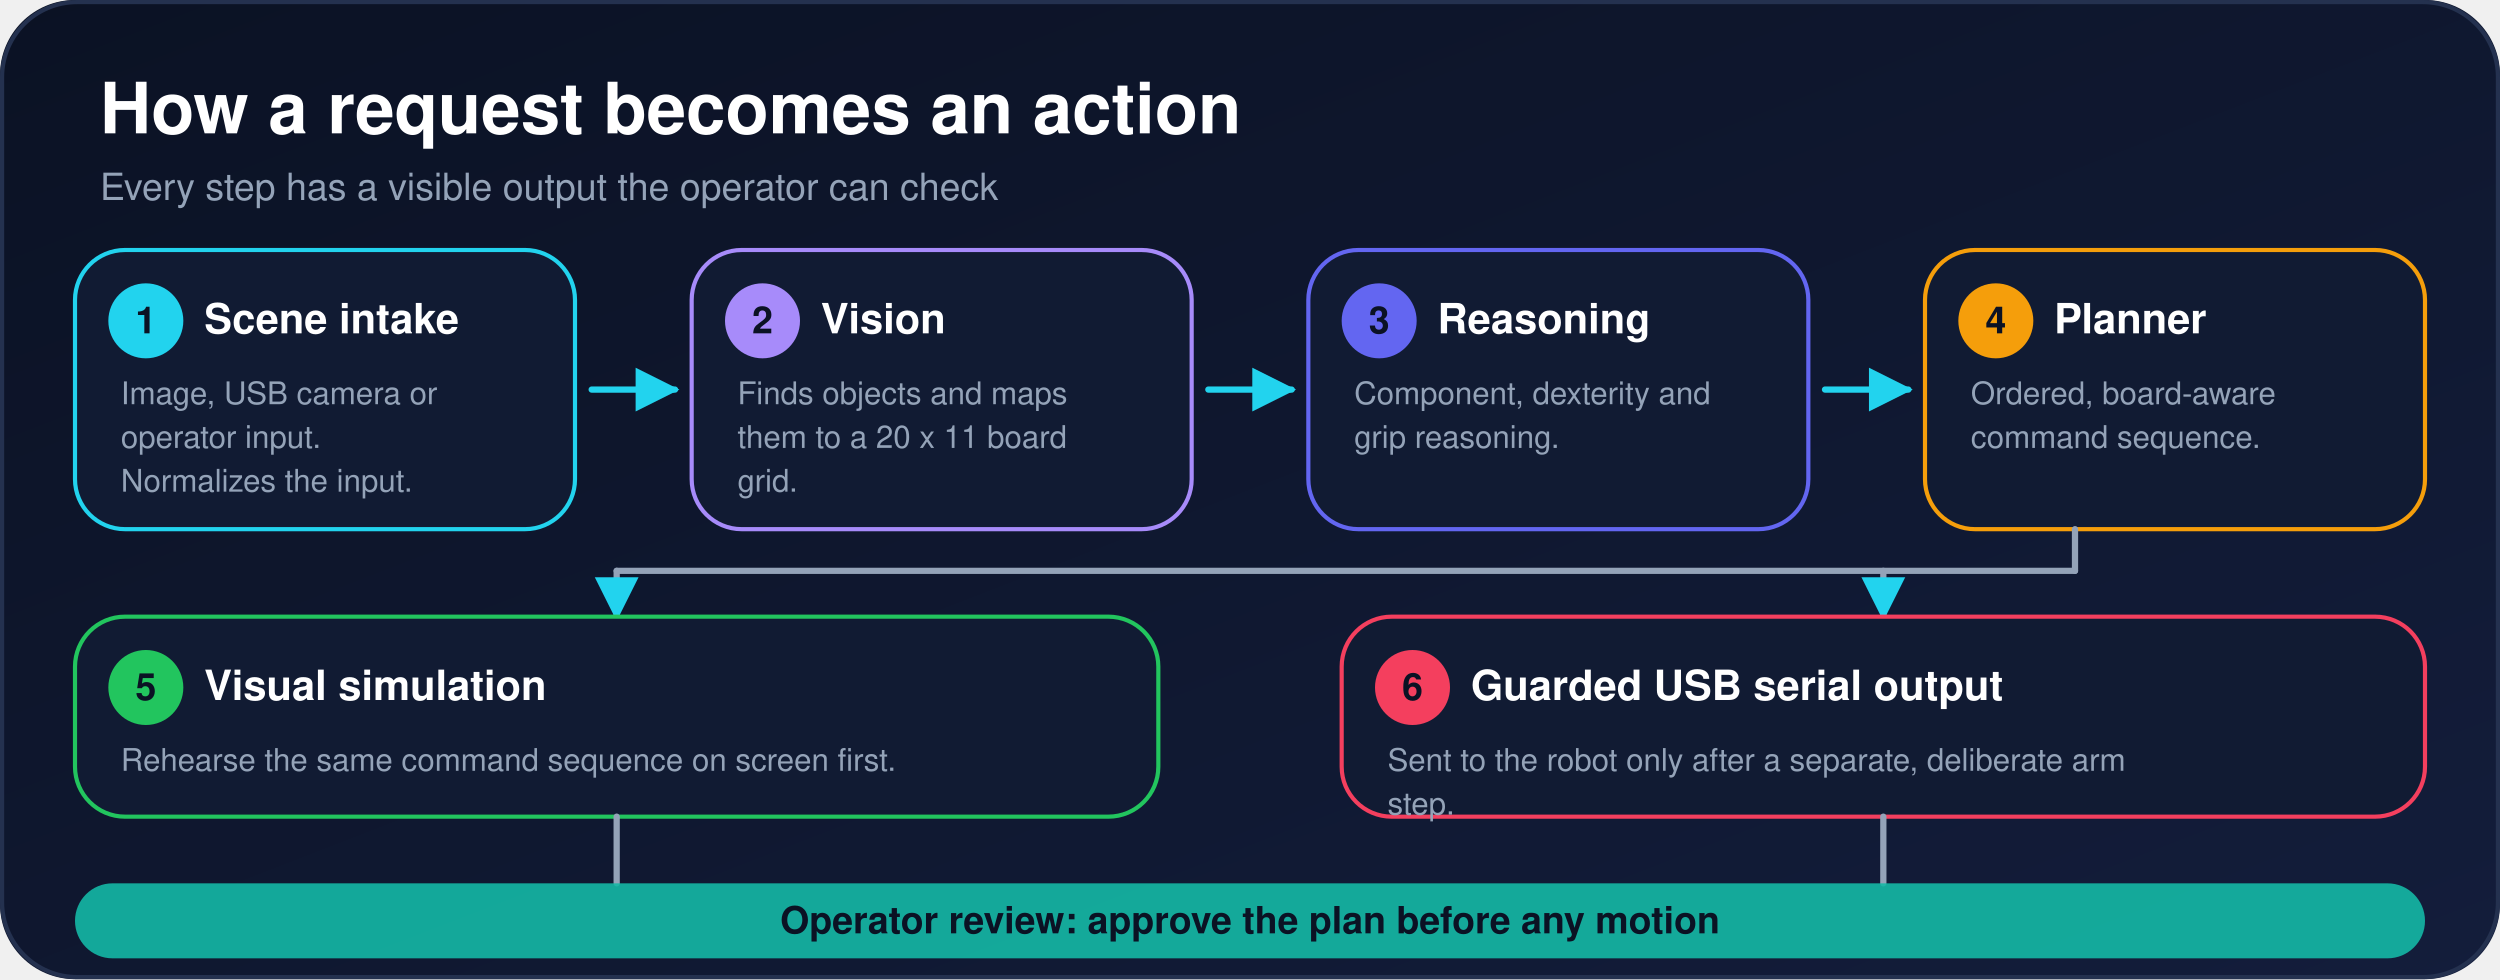
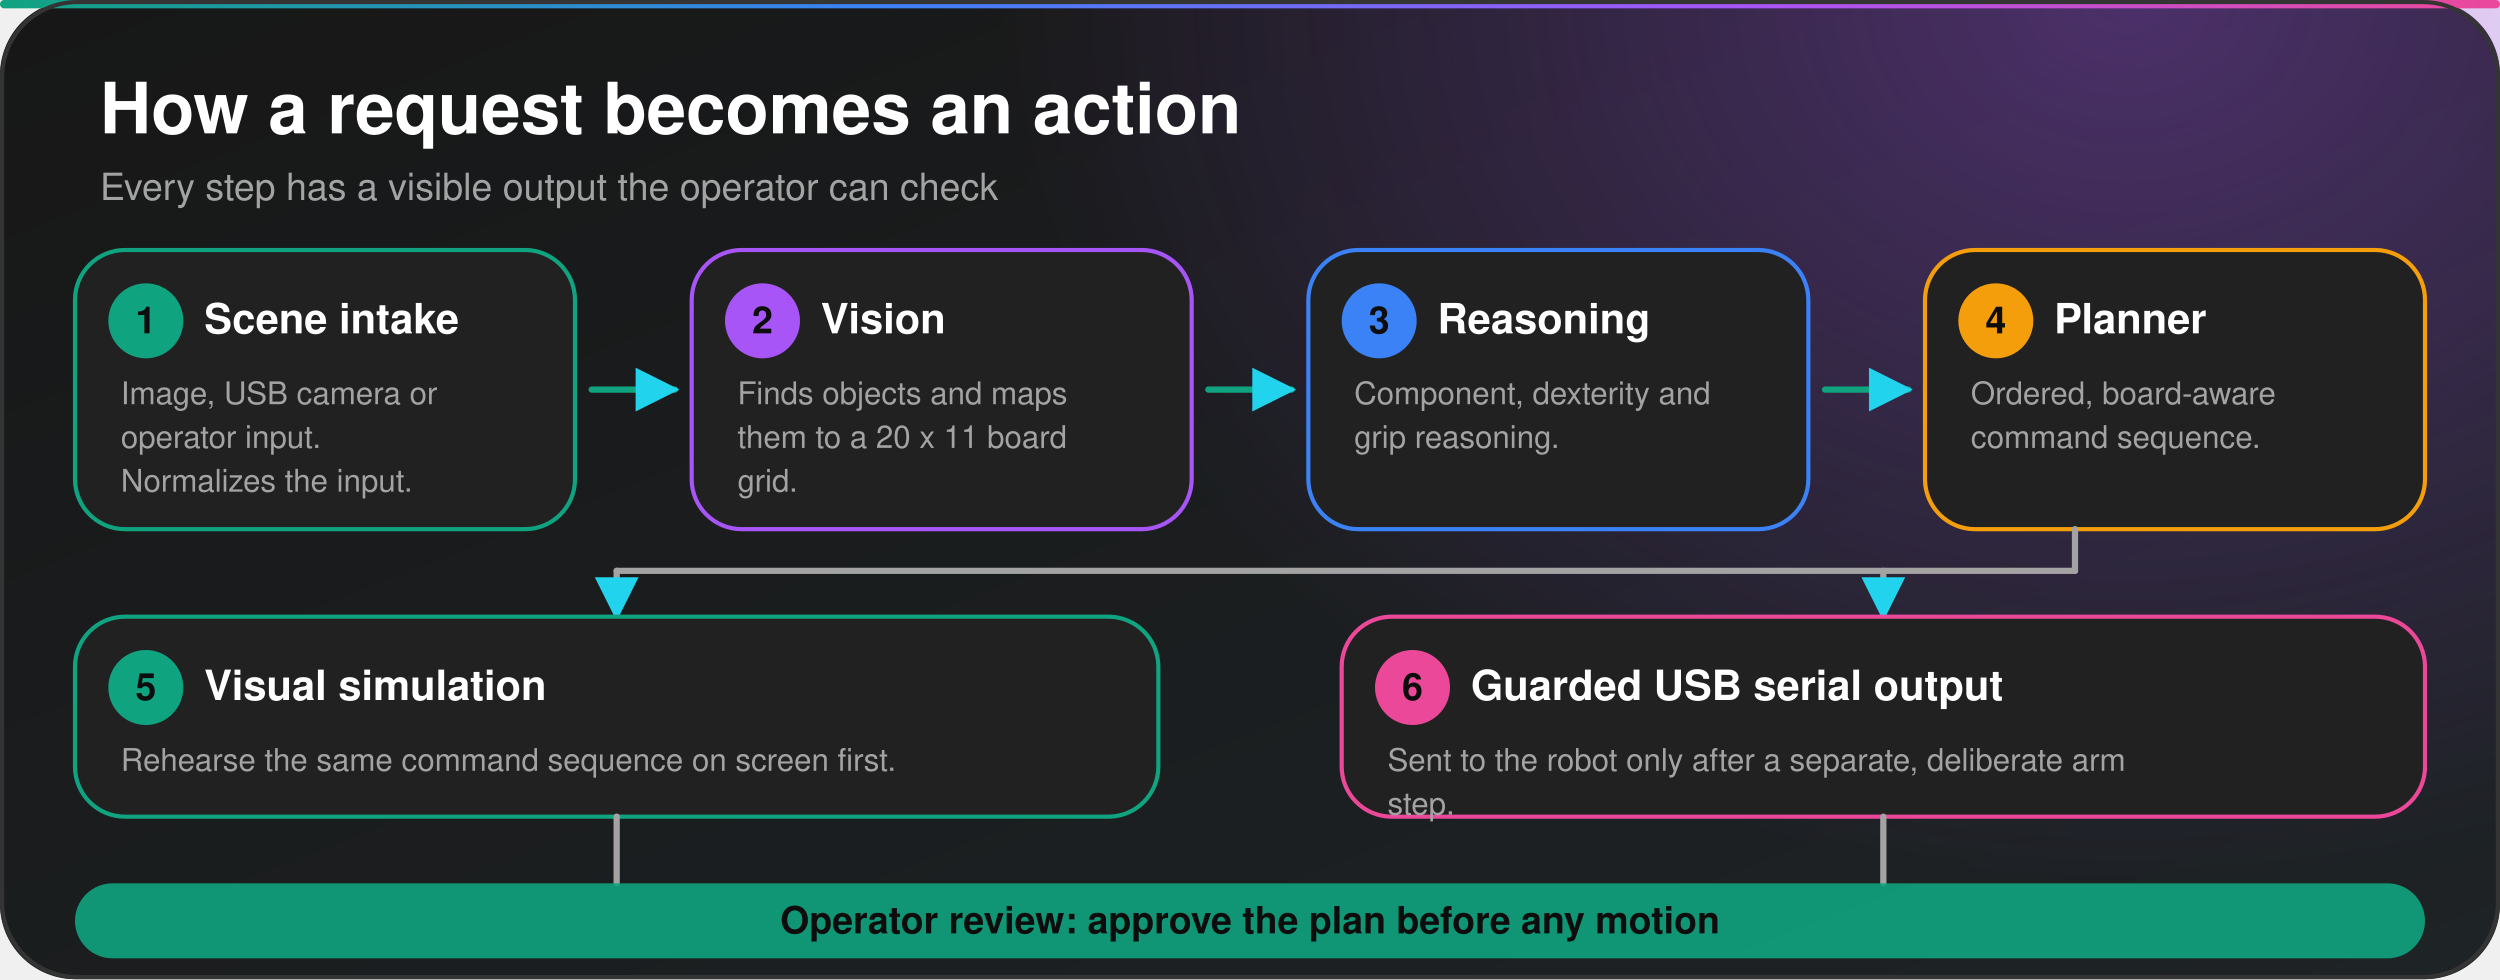
<svg xmlns="http://www.w3.org/2000/svg" width="1200" height="470" viewBox="0 0 1200 470">
  <defs>
    <linearGradient id="bg" x1="0" y1="0" x2="1" y2="1">
-       <stop offset="0" stop-color="#0b1224" />
-       <stop offset="1" stop-color="#131d3b" />
+       <stop offset="0" stop-color="#171717" />
+       <stop offset="1" stop-color="#1e2326" />
    </linearGradient>
+     <linearGradient id="aur" x1="0" y1="0" x2="1" y2="0">
+       <stop offset="0" stop-color="#10a37f" />
+       <stop offset="0.35" stop-color="#3b82f6" />
+       <stop offset="0.7" stop-color="#a855f7" />
+       <stop offset="1" stop-color="#ec4899" />
+     </linearGradient>
+     <radialGradient id="glow">
+       <stop offset="0" stop-color="#a855f7" stop-opacity="0.35" />
+       <stop offset="1" stop-color="#a855f7" stop-opacity="0" />
+     </radialGradient>
    <marker id="ar" viewBox="0 0 10 10" refX="9" refY="5" markerWidth="7" markerHeight="7" orient="auto-start-reverse">
      <path d="M0 0 L10 5 L0 10 z" fill="#22d3ee" />
    </marker>
  </defs>
  <rect width="1200" height="470" rx="36" fill="url(#bg)" />
-   <rect x="1" y="1" width="1198" height="468" rx="36" fill="none" stroke="#24314f" stroke-width="2" />
+   <ellipse cx="1020.0" cy="0" rx="540.0" ry="423.0" fill="url(#glow)" />
+   <rect x="0" y="0" width="1200" height="4" rx="2" fill="url(#aur)" />
+   <rect x="1" y="1" width="1198" height="468" rx="36" fill="none" stroke="#343434" stroke-width="2" />
  <text x="48.0" y="64.0" font-family="'Segoe UI', Helvetica, Arial, sans-serif" font-size="34" font-weight="800" fill="#ffffff" text-anchor="start">How a request becomes an action</text>
-   <text x="48.0" y="96.0" font-family="'Segoe UI', Helvetica, Arial, sans-serif" font-size="18" font-weight="500" fill="#94a3b8" text-anchor="start">Every step has a visible output the operator can check</text>
-   <rect x="36.0" y="120.0" width="240.0" height="134.0" rx="24" fill="#111b33" fill-opacity="1" stroke="#22d3ee" stroke-width="2" />
-   <circle cx="70.0" cy="154.0" r="18" fill="#22d3ee" />
-   <text x="70.0" y="160.0" font-family="'Segoe UI', Helvetica, Arial, sans-serif" font-size="18" font-weight="800" fill="#0b1224" text-anchor="middle">1</text>
+   <text x="48.0" y="96.0" font-family="'Segoe UI', Helvetica, Arial, sans-serif" font-size="18" font-weight="500" fill="#a3a3a3" text-anchor="start">Every step has a visible output the operator can check</text>
+   <rect x="36.0" y="120.0" width="240.0" height="134.0" rx="24" fill="#212121" fill-opacity="1" stroke="#10a37f" stroke-width="2" />
+   <circle cx="70.0" cy="154.0" r="18" fill="#10a37f" />
+   <text x="70.0" y="160.0" font-family="'Segoe UI', Helvetica, Arial, sans-serif" font-size="18" font-weight="800" fill="#0d0d0d" text-anchor="middle">1</text>
  <text x="98.0" y="160.0" font-family="'Segoe UI', Helvetica, Arial, sans-serif" font-size="20" font-weight="800" fill="#ffffff" text-anchor="start">Scene intake</text>
-   <text x="58.0" y="194.0" font-family="'Segoe UI', Helvetica, Arial, sans-serif" font-size="15" font-weight="500" fill="#94a3b8" text-anchor="start">Image, USB camera or</text>
-   <text x="58.0" y="215.0" font-family="'Segoe UI', Helvetica, Arial, sans-serif" font-size="15" font-weight="500" fill="#94a3b8" text-anchor="start">operator input.</text>
-   <text x="58.0" y="236.0" font-family="'Segoe UI', Helvetica, Arial, sans-serif" font-size="15" font-weight="500" fill="#94a3b8" text-anchor="start">Normalizes the input.</text>
-   <line x1="284" y1="187.0" x2="324" y2="187.0" stroke="#22d3ee" stroke-width="3" stroke-linecap="round" marker-end="url(#ar)" />
-   <rect x="332.0" y="120.0" width="240.0" height="134.0" rx="24" fill="#111b33" fill-opacity="1" stroke="#a78bfa" stroke-width="2" />
-   <circle cx="366.0" cy="154.0" r="18" fill="#a78bfa" />
-   <text x="366.0" y="160.0" font-family="'Segoe UI', Helvetica, Arial, sans-serif" font-size="18" font-weight="800" fill="#0b1224" text-anchor="middle">2</text>
+   <text x="58.0" y="194.0" font-family="'Segoe UI', Helvetica, Arial, sans-serif" font-size="15" font-weight="500" fill="#a3a3a3" text-anchor="start">Image, USB camera or</text>
+   <text x="58.0" y="215.0" font-family="'Segoe UI', Helvetica, Arial, sans-serif" font-size="15" font-weight="500" fill="#a3a3a3" text-anchor="start">operator input.</text>
+   <text x="58.0" y="236.0" font-family="'Segoe UI', Helvetica, Arial, sans-serif" font-size="15" font-weight="500" fill="#a3a3a3" text-anchor="start">Normalizes the input.</text>
+   <line x1="284" y1="187.0" x2="324" y2="187.0" stroke="#10a37f" stroke-width="3" stroke-linecap="round" marker-end="url(#ar)" />
+   <rect x="332.0" y="120.0" width="240.0" height="134.0" rx="24" fill="#212121" fill-opacity="1" stroke="#a855f7" stroke-width="2" />
+   <circle cx="366.0" cy="154.0" r="18" fill="#a855f7" />
+   <text x="366.0" y="160.0" font-family="'Segoe UI', Helvetica, Arial, sans-serif" font-size="18" font-weight="800" fill="#0d0d0d" text-anchor="middle">2</text>
  <text x="394.0" y="160.0" font-family="'Segoe UI', Helvetica, Arial, sans-serif" font-size="20" font-weight="800" fill="#ffffff" text-anchor="start">Vision</text>
-   <text x="354.0" y="194.0" font-family="'Segoe UI', Helvetica, Arial, sans-serif" font-size="15" font-weight="500" fill="#94a3b8" text-anchor="start">Finds objects and maps</text>
-   <text x="354.0" y="215.0" font-family="'Segoe UI', Helvetica, Arial, sans-serif" font-size="15" font-weight="500" fill="#94a3b8" text-anchor="start">them to a 20 x 11 board</text>
-   <text x="354.0" y="236.0" font-family="'Segoe UI', Helvetica, Arial, sans-serif" font-size="15" font-weight="500" fill="#94a3b8" text-anchor="start">grid.</text>
-   <line x1="580" y1="187.0" x2="620" y2="187.0" stroke="#22d3ee" stroke-width="3" stroke-linecap="round" marker-end="url(#ar)" />
-   <rect x="628.0" y="120.0" width="240.0" height="134.0" rx="24" fill="#111b33" fill-opacity="1" stroke="#6366f1" stroke-width="2" />
-   <circle cx="662.0" cy="154.0" r="18" fill="#6366f1" />
-   <text x="662.0" y="160.0" font-family="'Segoe UI', Helvetica, Arial, sans-serif" font-size="18" font-weight="800" fill="#0b1224" text-anchor="middle">3</text>
+   <text x="354.0" y="194.0" font-family="'Segoe UI', Helvetica, Arial, sans-serif" font-size="15" font-weight="500" fill="#a3a3a3" text-anchor="start">Finds objects and maps</text>
+   <text x="354.0" y="215.0" font-family="'Segoe UI', Helvetica, Arial, sans-serif" font-size="15" font-weight="500" fill="#a3a3a3" text-anchor="start">them to a 20 x 11 board</text>
+   <text x="354.0" y="236.0" font-family="'Segoe UI', Helvetica, Arial, sans-serif" font-size="15" font-weight="500" fill="#a3a3a3" text-anchor="start">grid.</text>
+   <line x1="580" y1="187.0" x2="620" y2="187.0" stroke="#10a37f" stroke-width="3" stroke-linecap="round" marker-end="url(#ar)" />
+   <rect x="628.0" y="120.0" width="240.0" height="134.0" rx="24" fill="#212121" fill-opacity="1" stroke="#3b82f6" stroke-width="2" />
+   <circle cx="662.0" cy="154.0" r="18" fill="#3b82f6" />
+   <text x="662.0" y="160.0" font-family="'Segoe UI', Helvetica, Arial, sans-serif" font-size="18" font-weight="800" fill="#0d0d0d" text-anchor="middle">3</text>
  <text x="690.0" y="160.0" font-family="'Segoe UI', Helvetica, Arial, sans-serif" font-size="20" font-weight="800" fill="#ffffff" text-anchor="start">Reasoning</text>
-   <text x="650.0" y="194.0" font-family="'Segoe UI', Helvetica, Arial, sans-serif" font-size="15" font-weight="500" fill="#94a3b8" text-anchor="start">Component, dexterity and</text>
-   <text x="650.0" y="215.0" font-family="'Segoe UI', Helvetica, Arial, sans-serif" font-size="15" font-weight="500" fill="#94a3b8" text-anchor="start">grip reasoning.</text>
-   <line x1="876" y1="187.0" x2="916" y2="187.0" stroke="#22d3ee" stroke-width="3" stroke-linecap="round" marker-end="url(#ar)" />
-   <rect x="924.0" y="120.0" width="240.0" height="134.0" rx="24" fill="#111b33" fill-opacity="1" stroke="#f59e0b" stroke-width="2" />
+   <text x="650.0" y="194.0" font-family="'Segoe UI', Helvetica, Arial, sans-serif" font-size="15" font-weight="500" fill="#a3a3a3" text-anchor="start">Component, dexterity and</text>
+   <text x="650.0" y="215.0" font-family="'Segoe UI', Helvetica, Arial, sans-serif" font-size="15" font-weight="500" fill="#a3a3a3" text-anchor="start">grip reasoning.</text>
+   <line x1="876" y1="187.0" x2="916" y2="187.0" stroke="#10a37f" stroke-width="3" stroke-linecap="round" marker-end="url(#ar)" />
+   <rect x="924.0" y="120.0" width="240.0" height="134.0" rx="24" fill="#212121" fill-opacity="1" stroke="#f59e0b" stroke-width="2" />
  <circle cx="958.0" cy="154.0" r="18" fill="#f59e0b" />
-   <text x="958.0" y="160.0" font-family="'Segoe UI', Helvetica, Arial, sans-serif" font-size="18" font-weight="800" fill="#0b1224" text-anchor="middle">4</text>
+   <text x="958.0" y="160.0" font-family="'Segoe UI', Helvetica, Arial, sans-serif" font-size="18" font-weight="800" fill="#0d0d0d" text-anchor="middle">4</text>
  <text x="986.0" y="160.0" font-family="'Segoe UI', Helvetica, Arial, sans-serif" font-size="20" font-weight="800" fill="#ffffff" text-anchor="start">Planner</text>
-   <text x="946.0" y="194.0" font-family="'Segoe UI', Helvetica, Arial, sans-serif" font-size="15" font-weight="500" fill="#94a3b8" text-anchor="start">Ordered, board-aware</text>
-   <text x="946.0" y="215.0" font-family="'Segoe UI', Helvetica, Arial, sans-serif" font-size="15" font-weight="500" fill="#94a3b8" text-anchor="start">command sequence.</text>
-   <line x1="996" y1="254" x2="996" y2="274" stroke="#94a3b8" stroke-width="3" stroke-linecap="round" />
-   <line x1="296" y1="274" x2="996" y2="274" stroke="#94a3b8" stroke-width="3" stroke-linecap="round" />
-   <line x1="296" y1="274" x2="296" y2="296" stroke="#94a3b8" stroke-width="3" stroke-linecap="round" marker-end="url(#ar)" />
-   <line x1="904" y1="274" x2="904" y2="296" stroke="#94a3b8" stroke-width="3" stroke-linecap="round" marker-end="url(#ar)" />
-   <rect x="36.0" y="296.0" width="520.0" height="96.0" rx="24" fill="#111b33" fill-opacity="1" stroke="#22c55e" stroke-width="2" />
-   <circle cx="70.0" cy="330.0" r="18" fill="#22c55e" />
-   <text x="70.0" y="336.0" font-family="'Segoe UI', Helvetica, Arial, sans-serif" font-size="18" font-weight="800" fill="#0b1224" text-anchor="middle">5</text>
+   <text x="946.0" y="194.0" font-family="'Segoe UI', Helvetica, Arial, sans-serif" font-size="15" font-weight="500" fill="#a3a3a3" text-anchor="start">Ordered, board-aware</text>
+   <text x="946.0" y="215.0" font-family="'Segoe UI', Helvetica, Arial, sans-serif" font-size="15" font-weight="500" fill="#a3a3a3" text-anchor="start">command sequence.</text>
+   <line x1="996" y1="254" x2="996" y2="274" stroke="#a3a3a3" stroke-width="3" stroke-linecap="round" />
+   <line x1="296" y1="274" x2="996" y2="274" stroke="#a3a3a3" stroke-width="3" stroke-linecap="round" />
+   <line x1="296" y1="274" x2="296" y2="296" stroke="#a3a3a3" stroke-width="3" stroke-linecap="round" marker-end="url(#ar)" />
+   <line x1="904" y1="274" x2="904" y2="296" stroke="#a3a3a3" stroke-width="3" stroke-linecap="round" marker-end="url(#ar)" />
+   <rect x="36.0" y="296.0" width="520.0" height="96.0" rx="24" fill="#212121" fill-opacity="1" stroke="#10a37f" stroke-width="2" />
+   <circle cx="70.0" cy="330.0" r="18" fill="#10a37f" />
+   <text x="70.0" y="336.0" font-family="'Segoe UI', Helvetica, Arial, sans-serif" font-size="18" font-weight="800" fill="#0d0d0d" text-anchor="middle">5</text>
  <text x="98.0" y="336.0" font-family="'Segoe UI', Helvetica, Arial, sans-serif" font-size="20" font-weight="800" fill="#ffffff" text-anchor="start">Visual simulation</text>
-   <text x="58.0" y="370.0" font-family="'Segoe UI', Helvetica, Arial, sans-serif" font-size="15" font-weight="500" fill="#94a3b8" text-anchor="start">Rehearse the same command sequence on screen first.</text>
-   <rect x="644.0" y="296.0" width="520.0" height="96.0" rx="24" fill="#111b33" fill-opacity="1" stroke="#f43f5e" stroke-width="2" />
-   <circle cx="678.0" cy="330.0" r="18" fill="#f43f5e" />
-   <text x="678.0" y="336.0" font-family="'Segoe UI', Helvetica, Arial, sans-serif" font-size="18" font-weight="800" fill="#0b1224" text-anchor="middle">6</text>
+   <text x="58.0" y="370.0" font-family="'Segoe UI', Helvetica, Arial, sans-serif" font-size="15" font-weight="500" fill="#a3a3a3" text-anchor="start">Rehearse the same command sequence on screen first.</text>
+   <rect x="644.0" y="296.0" width="520.0" height="96.0" rx="24" fill="#212121" fill-opacity="1" stroke="#ec4899" stroke-width="2" />
+   <circle cx="678.0" cy="330.0" r="18" fill="#ec4899" />
+   <text x="678.0" y="336.0" font-family="'Segoe UI', Helvetica, Arial, sans-serif" font-size="18" font-weight="800" fill="#0d0d0d" text-anchor="middle">6</text>
  <text x="706.0" y="336.0" font-family="'Segoe UI', Helvetica, Arial, sans-serif" font-size="20" font-weight="800" fill="#ffffff" text-anchor="start">Guarded USB serial output</text>
-   <text x="666.0" y="370.0" font-family="'Segoe UI', Helvetica, Arial, sans-serif" font-size="15" font-weight="500" fill="#94a3b8" text-anchor="start">Sent to the robot only after a separate, deliberate arm</text>
-   <text x="666.0" y="391.0" font-family="'Segoe UI', Helvetica, Arial, sans-serif" font-size="15" font-weight="500" fill="#94a3b8" text-anchor="start">step.</text>
-   <line x1="296" y1="392" x2="296" y2="424" stroke="#94a3b8" stroke-width="3" stroke-linecap="round" />
-   <line x1="904" y1="392" x2="904" y2="424" stroke="#94a3b8" stroke-width="3" stroke-linecap="round" />
-   <rect x="36.0" y="424.0" width="1128.0" height="36.0" rx="18" fill="#14b8a6" fill-opacity="0.9" />
-   <text x="600.0" y="448.0" font-family="'Segoe UI', Helvetica, Arial, sans-serif" font-size="18" font-weight="800" fill="#0b1224" text-anchor="middle">Operator review: approve the plan before any motion</text>
+   <text x="666.0" y="370.0" font-family="'Segoe UI', Helvetica, Arial, sans-serif" font-size="15" font-weight="500" fill="#a3a3a3" text-anchor="start">Sent to the robot only after a separate, deliberate arm</text>
+   <text x="666.0" y="391.0" font-family="'Segoe UI', Helvetica, Arial, sans-serif" font-size="15" font-weight="500" fill="#a3a3a3" text-anchor="start">step.</text>
+   <line x1="296" y1="392" x2="296" y2="424" stroke="#a3a3a3" stroke-width="3" stroke-linecap="round" />
+   <line x1="904" y1="392" x2="904" y2="424" stroke="#a3a3a3" stroke-width="3" stroke-linecap="round" />
+   <rect x="36.0" y="424.0" width="1128.0" height="36.0" rx="18" fill="#10a37f" fill-opacity="0.9" />
+   <text x="600.0" y="448.0" font-family="'Segoe UI', Helvetica, Arial, sans-serif" font-size="18" font-weight="800" fill="#0d0d0d" text-anchor="middle">Operator review: approve the plan before any motion</text>
</svg>
